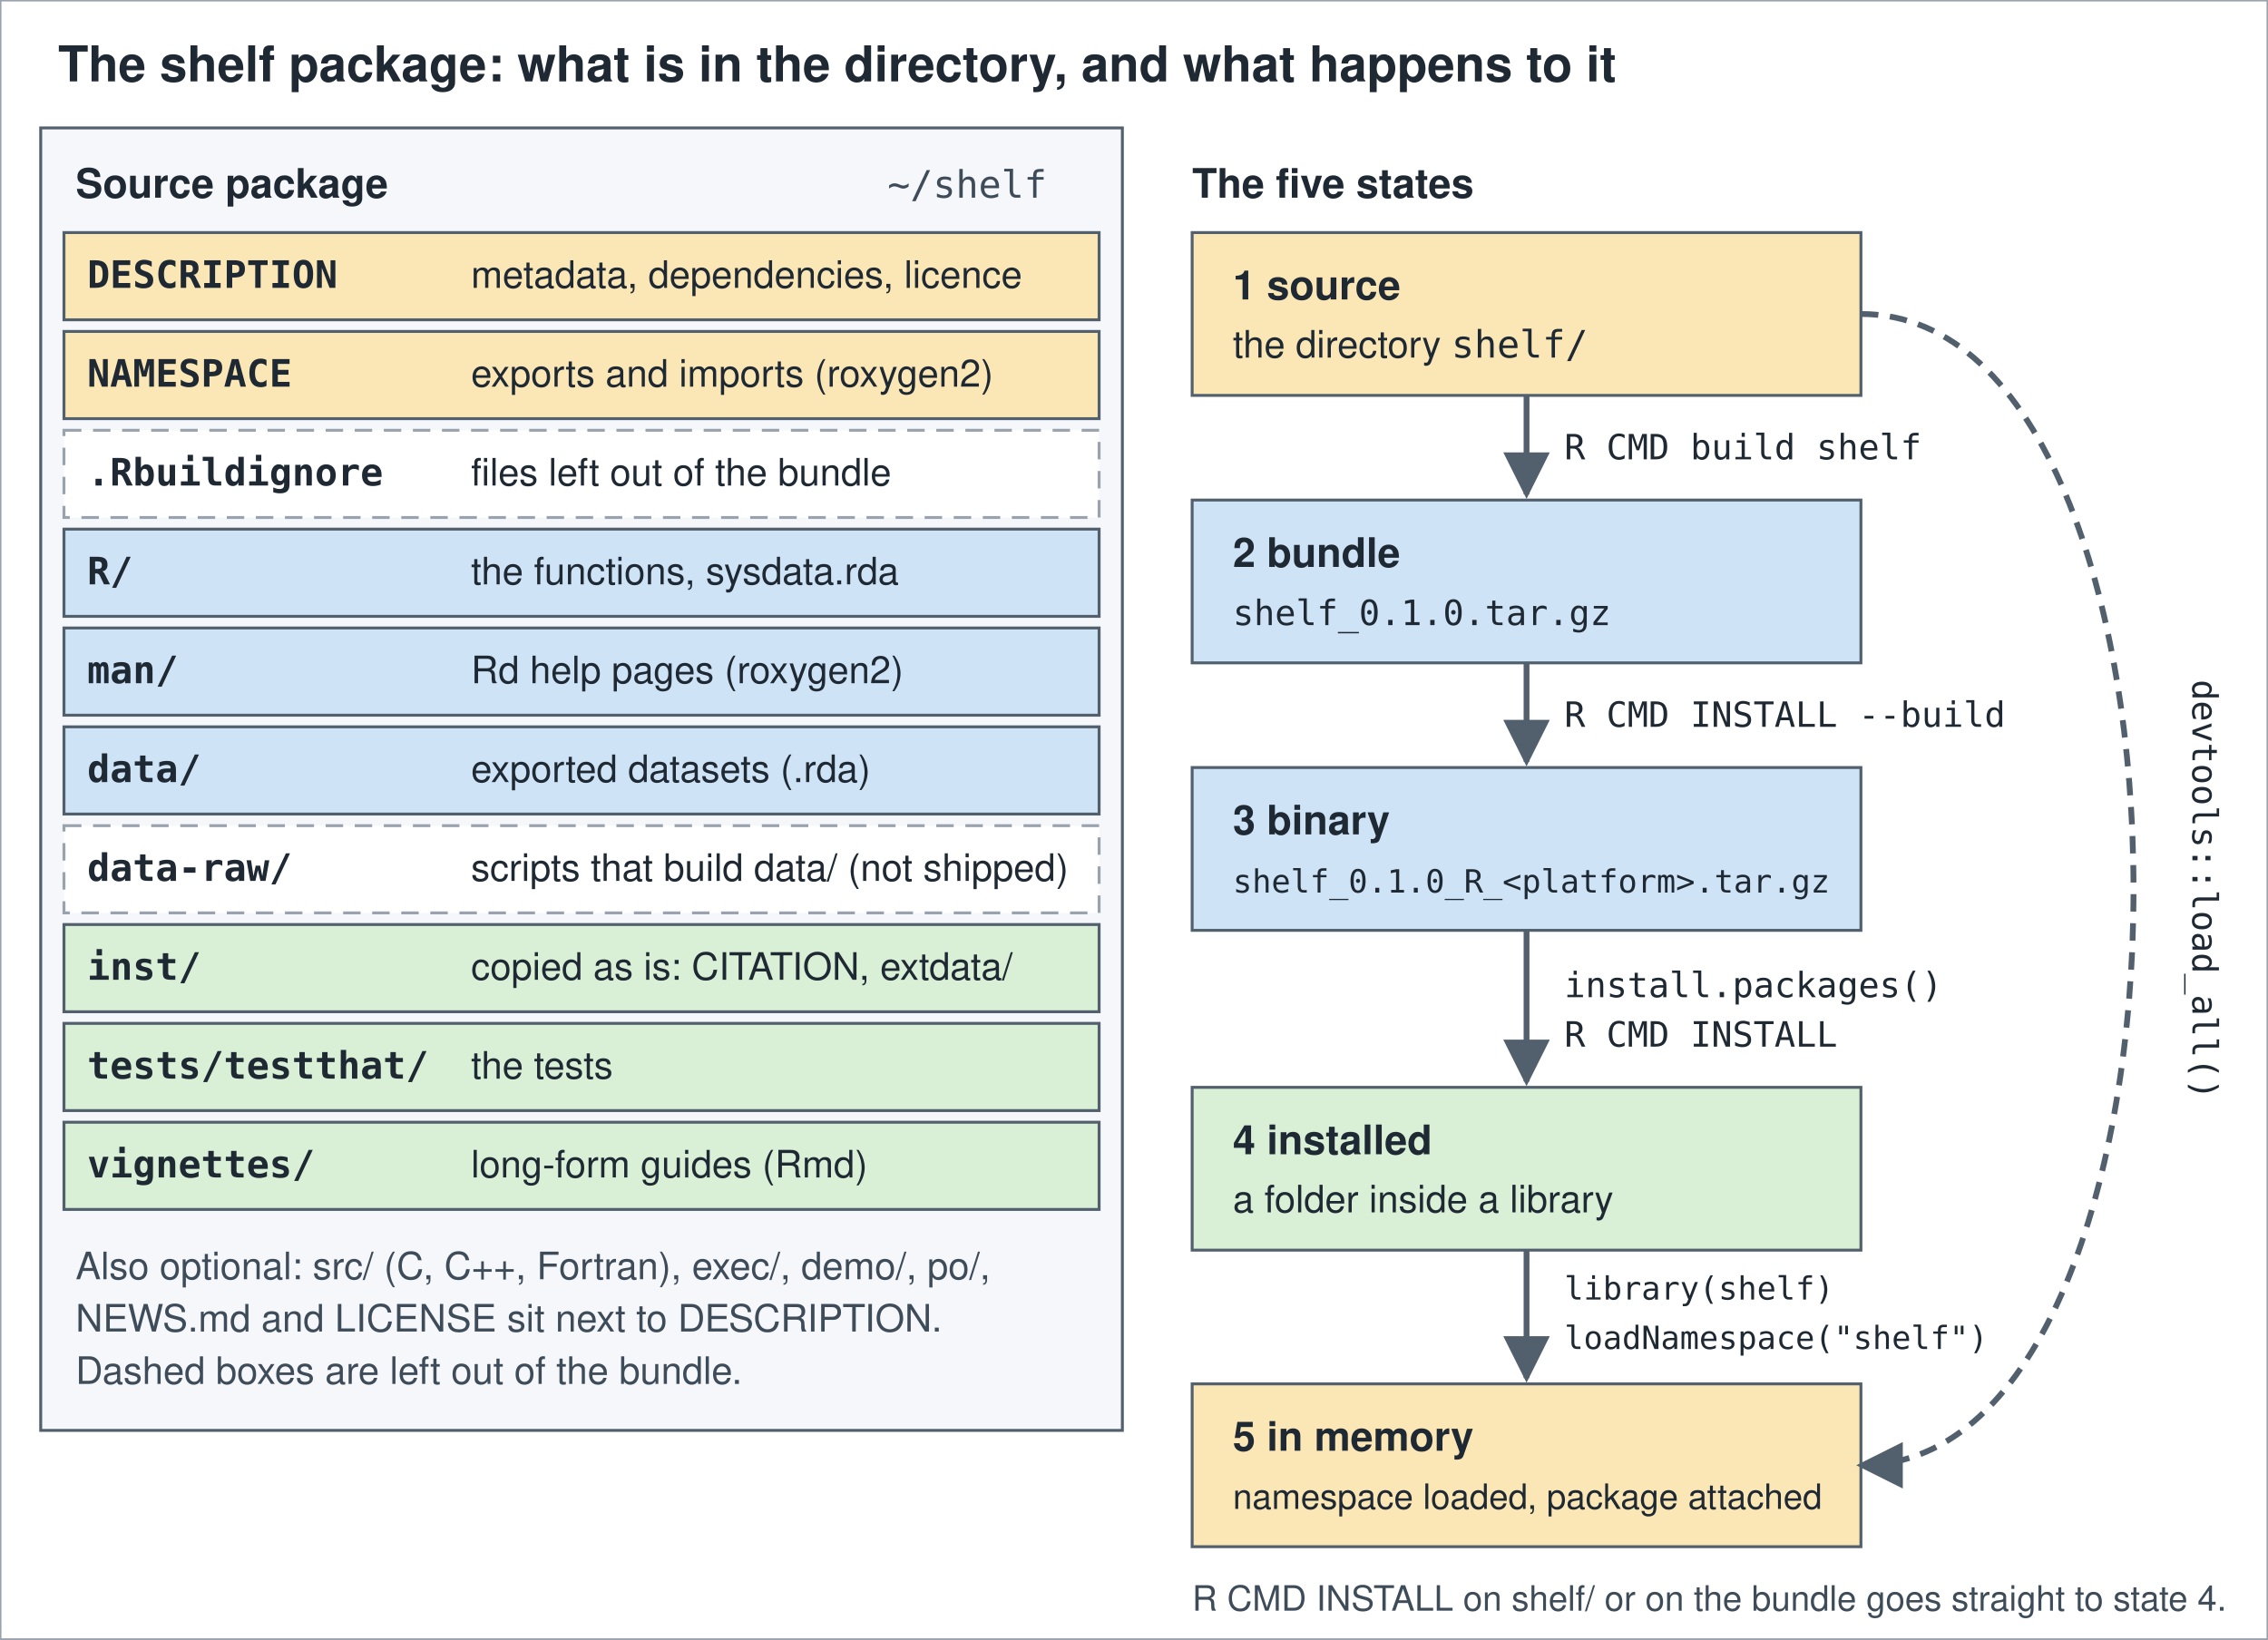
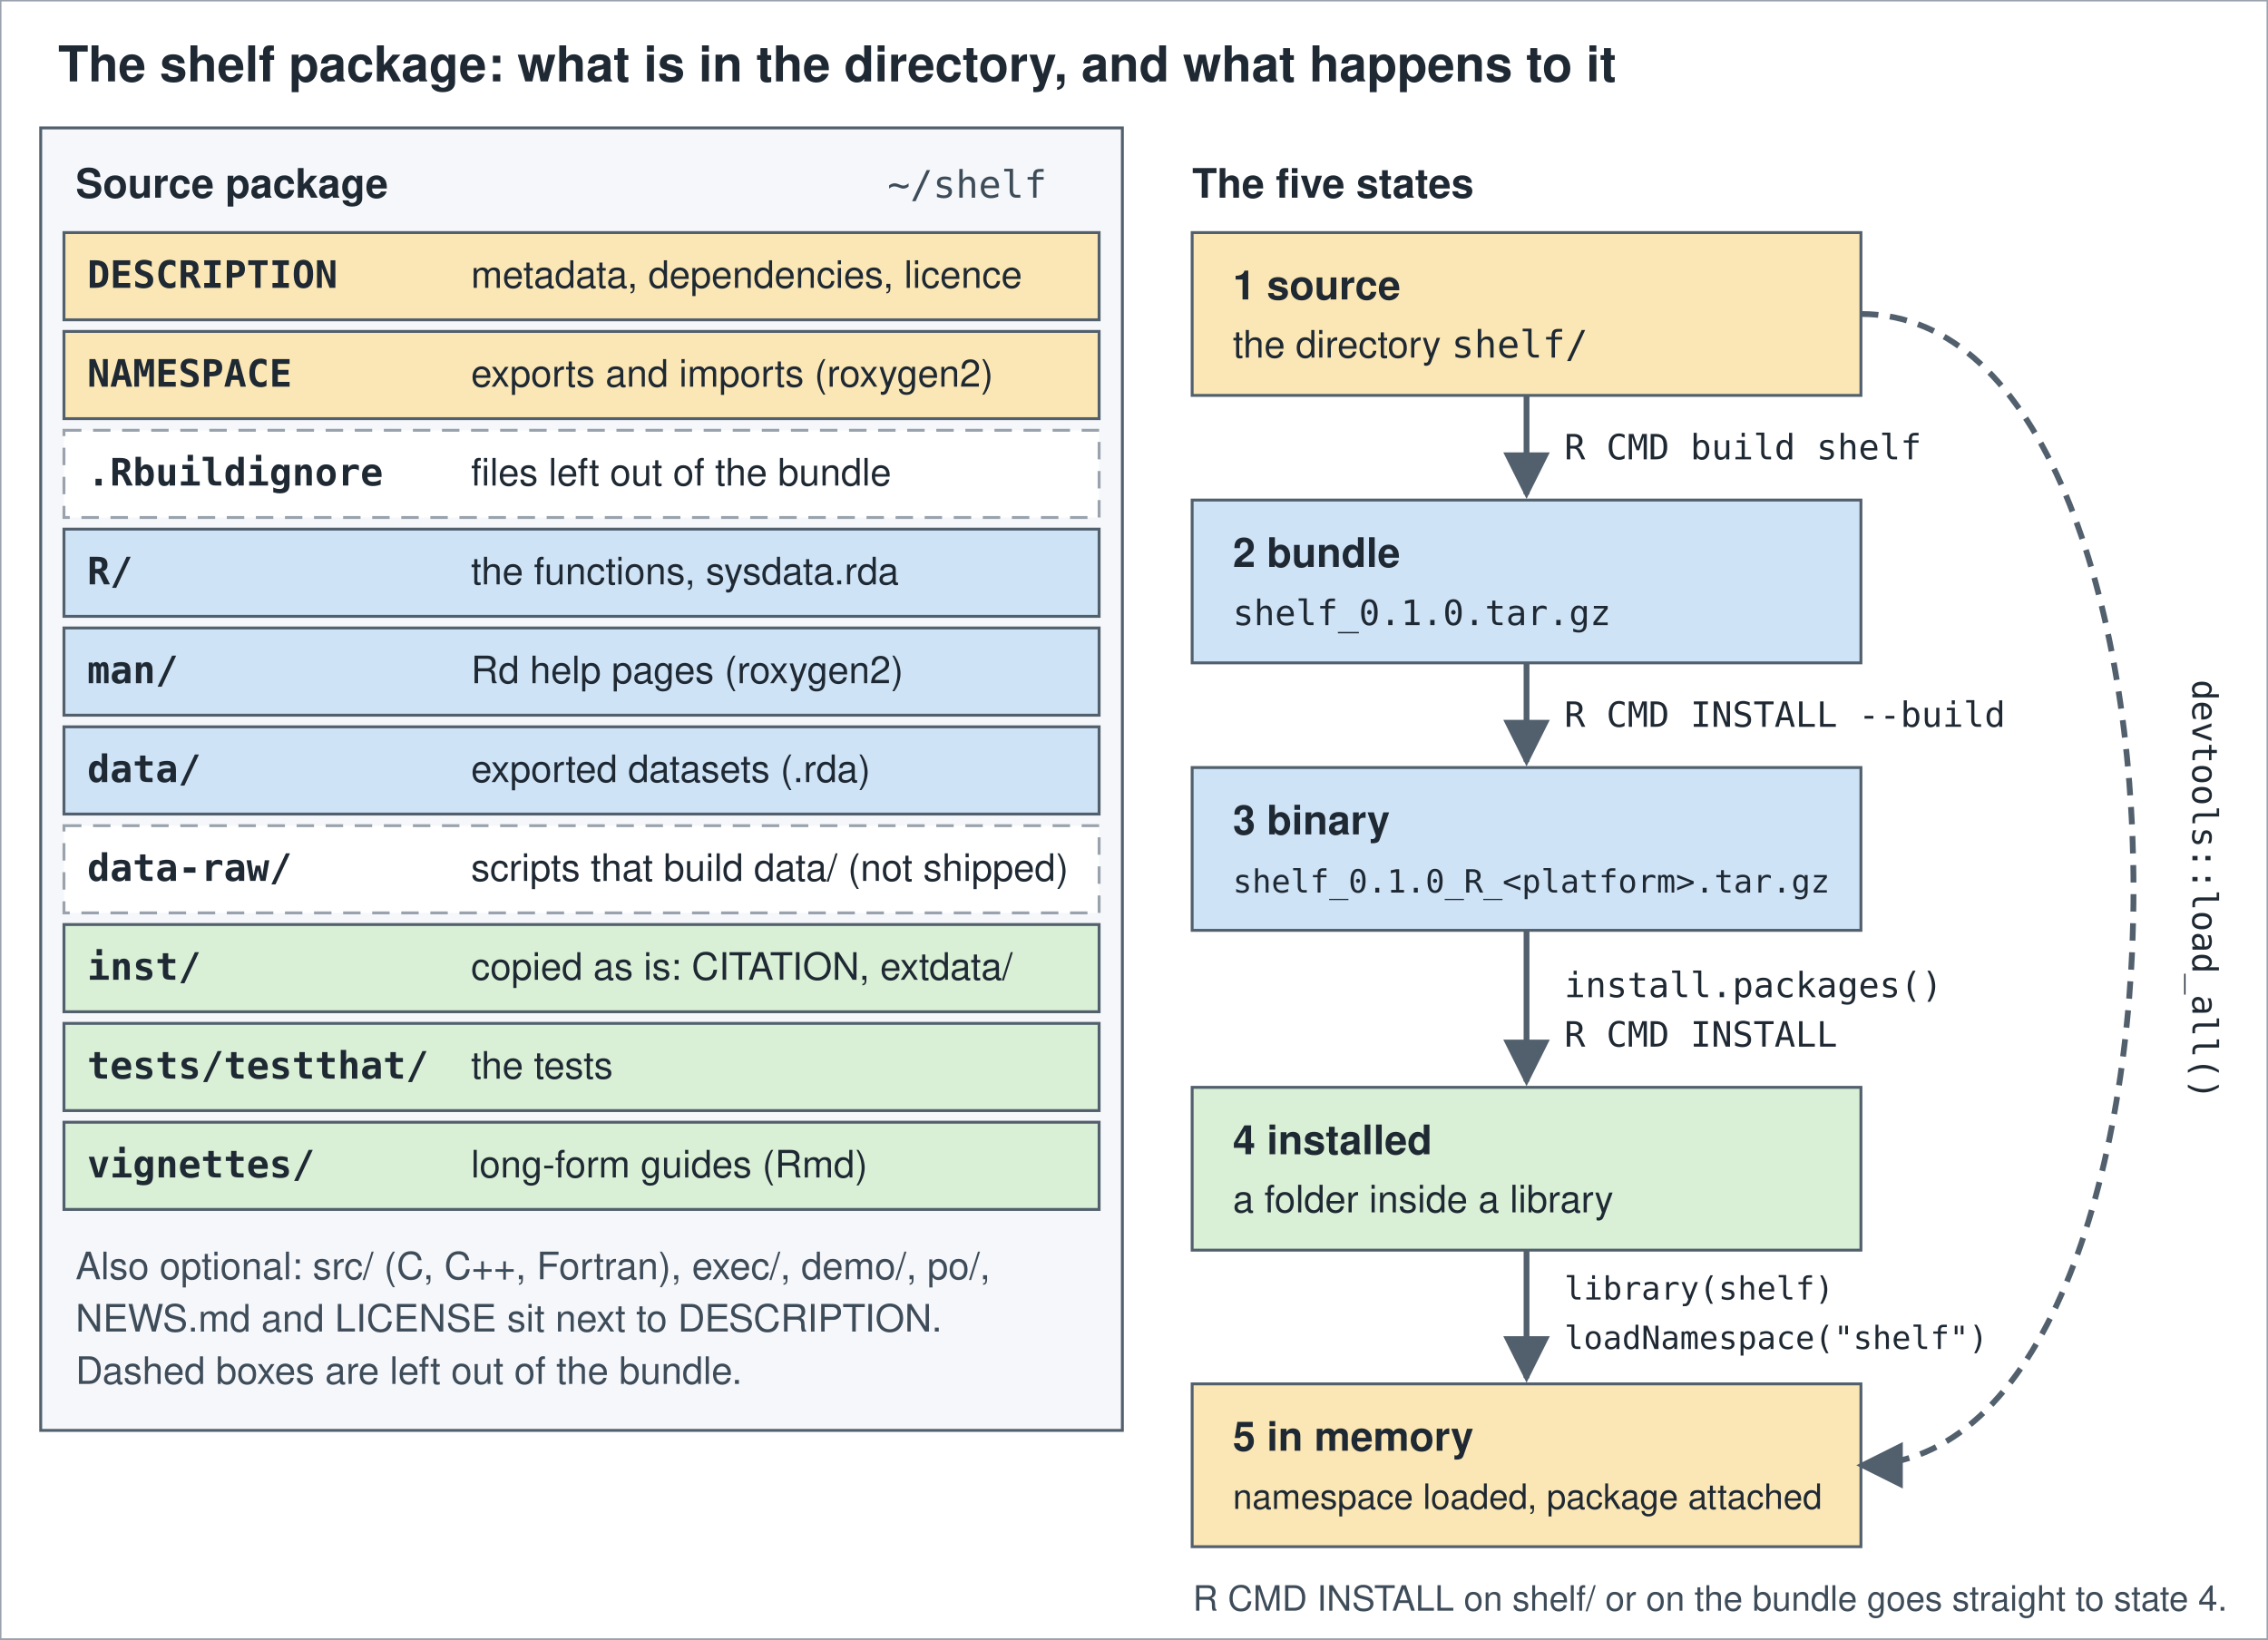
<svg xmlns="http://www.w3.org/2000/svg" viewBox="0 0 780 564" width="780" height="564" role="img" aria-labelledby="t d" font-family="Helvetica, Arial, sans-serif" font-size="14">
  <defs>
    <marker id="ar" viewBox="0 0 10 10" refX="9" refY="5" markerWidth="8" markerHeight="8" orient="auto-start-reverse">
      <path d="M0 0 L10 5 L0 10 z" fill="#52606d" />
    </marker>
  </defs>
  <rect width="780" height="564" fill="#ffffff" stroke="#9aa3ad" />
  <text x="20" y="28" font-size="17" font-weight="bold" fill="#1f2933">The shelf package: what is in the directory, and what happens to it</text>
  <rect x="14" y="44" width="372" height="448" fill="#f5f7fa" stroke="#52606d" />
  <text x="26" y="68" font-weight="bold" fill="#1f2933">Source package</text>
  <text x="360" y="68" text-anchor="end" font-size="13" font-family="Menlo, Consolas, monospace" fill="#3e4c59">~/shelf</text>
  <g font-size="13">
    <rect x="22" y="80" width="356" height="30" fill="#fbe7b5" stroke="#52606d" />
    <text x="30" y="99" font-family="Menlo, Consolas, monospace" font-weight="bold" fill="#1f2933">DESCRIPTION</text>
    <text x="162" y="99" fill="#1f2933">metadata, dependencies, licence</text>
    <rect x="22" y="114" width="356" height="30" fill="#fbe7b5" stroke="#52606d" />
    <text x="30" y="133" font-family="Menlo, Consolas, monospace" font-weight="bold" fill="#1f2933">NAMESPACE</text>
    <text x="162" y="133" fill="#1f2933">exports and imports (roxygen2)</text>
    <rect x="22" y="148" width="356" height="30" fill="#ffffff" stroke="#9aa3ad" stroke-dasharray="6 4" />
    <text x="30" y="167" font-family="Menlo, Consolas, monospace" font-weight="bold" fill="#1f2933">.Rbuildignore</text>
    <text x="162" y="167" fill="#1f2933">files left out of the bundle</text>
    <rect x="22" y="182" width="356" height="30" fill="#cfe3f7" stroke="#52606d" />
    <text x="30" y="201" font-family="Menlo, Consolas, monospace" font-weight="bold" fill="#1f2933">R/</text>
    <text x="162" y="201" fill="#1f2933">the functions, sysdata.rda</text>
    <rect x="22" y="216" width="356" height="30" fill="#cfe3f7" stroke="#52606d" />
    <text x="30" y="235" font-family="Menlo, Consolas, monospace" font-weight="bold" fill="#1f2933">man/</text>
    <text x="162" y="235" fill="#1f2933">Rd help pages (roxygen2)</text>
    <rect x="22" y="250" width="356" height="30" fill="#cfe3f7" stroke="#52606d" />
    <text x="30" y="269" font-family="Menlo, Consolas, monospace" font-weight="bold" fill="#1f2933">data/</text>
    <text x="162" y="269" fill="#1f2933">exported datasets (.rda)</text>
    <rect x="22" y="284" width="356" height="30" fill="#ffffff" stroke="#9aa3ad" stroke-dasharray="6 4" />
    <text x="30" y="303" font-family="Menlo, Consolas, monospace" font-weight="bold" fill="#1f2933">data-raw/</text>
    <text x="162" y="303" fill="#1f2933">scripts that build data/ (not shipped)</text>
    <rect x="22" y="318" width="356" height="30" fill="#d9efd6" stroke="#52606d" />
    <text x="30" y="337" font-family="Menlo, Consolas, monospace" font-weight="bold" fill="#1f2933">inst/</text>
    <text x="162" y="337" fill="#1f2933">copied as is: CITATION, extdata/</text>
    <rect x="22" y="352" width="356" height="30" fill="#d9efd6" stroke="#52606d" />
    <text x="30" y="371" font-family="Menlo, Consolas, monospace" font-weight="bold" fill="#1f2933">tests/testthat/</text>
    <text x="162" y="371" fill="#1f2933">the tests</text>
    <rect x="22" y="386" width="356" height="30" fill="#d9efd6" stroke="#52606d" />
    <text x="30" y="405" font-family="Menlo, Consolas, monospace" font-weight="bold" fill="#1f2933">vignettes/</text>
    <text x="162" y="405" fill="#1f2933">long-form guides (Rmd)</text>
  </g>
  <text x="26" y="440" font-size="13" fill="#3e4c59">Also optional: src/ (C, C++, Fortran), exec/, demo/, po/,</text>
  <text x="26" y="458" font-size="13" fill="#3e4c59">NEWS.md and LICENSE sit next to DESCRIPTION.</text>
  <text x="26" y="476" font-size="13" fill="#3e4c59">Dashed boxes are left out of the bundle.</text>
  <text x="410" y="68" font-weight="bold" fill="#1f2933">The five states</text>
  <rect x="410" y="80" width="230" height="56" fill="#fbe7b5" stroke="#52606d" />
  <text x="424" y="103" font-weight="bold" fill="#1f2933">1  source</text>
  <text x="424" y="123" font-size="13" fill="#1f2933">the directory <tspan font-family="Menlo, Consolas, monospace">shelf/</tspan>
  </text>
  <line x1="525" y1="136" x2="525" y2="170" stroke="#52606d" stroke-width="2" marker-end="url(#ar)" />
  <text x="538" y="158" font-size="12" font-family="Menlo, Consolas, monospace" fill="#1f2933">R CMD build shelf</text>
  <rect x="410" y="172" width="230" height="56" fill="#cfe3f7" stroke="#52606d" />
  <text x="424" y="195" font-weight="bold" fill="#1f2933">2  bundle</text>
  <text x="424" y="215" font-size="12" font-family="Menlo, Consolas, monospace" fill="#1f2933">shelf_0.1.0.tar.gz</text>
  <line x1="525" y1="228" x2="525" y2="262" stroke="#52606d" stroke-width="2" marker-end="url(#ar)" />
  <text x="538" y="250" font-size="12" font-family="Menlo, Consolas, monospace" fill="#1f2933">R CMD INSTALL --build</text>
  <rect x="410" y="264" width="230" height="56" fill="#cfe3f7" stroke="#52606d" />
  <text x="424" y="287" font-weight="bold" fill="#1f2933">3  binary</text>
  <text x="424" y="307" font-size="11" font-family="Menlo, Consolas, monospace" fill="#1f2933">shelf_0.1.0_R_&lt;platform&gt;.tar.gz</text>
  <line x1="525" y1="320" x2="525" y2="372" stroke="#52606d" stroke-width="2" marker-end="url(#ar)" />
  <text x="538" y="343" font-size="12" font-family="Menlo, Consolas, monospace" fill="#1f2933">install.packages()</text>
  <text x="538" y="360" font-size="12" font-family="Menlo, Consolas, monospace" fill="#1f2933">R CMD INSTALL</text>
  <rect x="410" y="374" width="230" height="56" fill="#d9efd6" stroke="#52606d" />
  <text x="424" y="397" font-weight="bold" fill="#1f2933">4  installed</text>
  <text x="424" y="417" font-size="13" fill="#1f2933">a folder inside a library</text>
  <line x1="525" y1="430" x2="525" y2="474" stroke="#52606d" stroke-width="2" marker-end="url(#ar)" />
  <text x="538" y="447" font-size="11" font-family="Menlo, Consolas, monospace" fill="#1f2933">library(shelf)</text>
  <text x="538" y="464" font-size="11" font-family="Menlo, Consolas, monospace" fill="#1f2933">loadNamespace("shelf")</text>
  <rect x="410" y="476" width="230" height="56" fill="#fbe7b5" stroke="#52606d" />
  <text x="424" y="499" font-weight="bold" fill="#1f2933">5  in memory</text>
  <text x="424" y="519" font-size="12" fill="#1f2933">namespace loaded, package attached</text>
  <path d="M640 108 C 765 108, 765 504, 640 504" fill="none" stroke="#52606d" stroke-width="2" stroke-dasharray="6 4" marker-end="url(#ar)" />
  <text transform="translate(754 306) rotate(90)" text-anchor="middle" font-size="12" font-family="Menlo, Consolas, monospace" fill="#1f2933">devtools::load_all()</text>
-   <text x="410" y="554" font-size="12" fill="#3e4c59">R CMD INSTALL on shelf/ or on the bundle goes straight to state 4.</text>
+   <text x="766" y="554" text-anchor="end" font-size="12" fill="#3e4c59">R CMD INSTALL on shelf/ or on the bundle goes straight to state 4.</text>
</svg>
